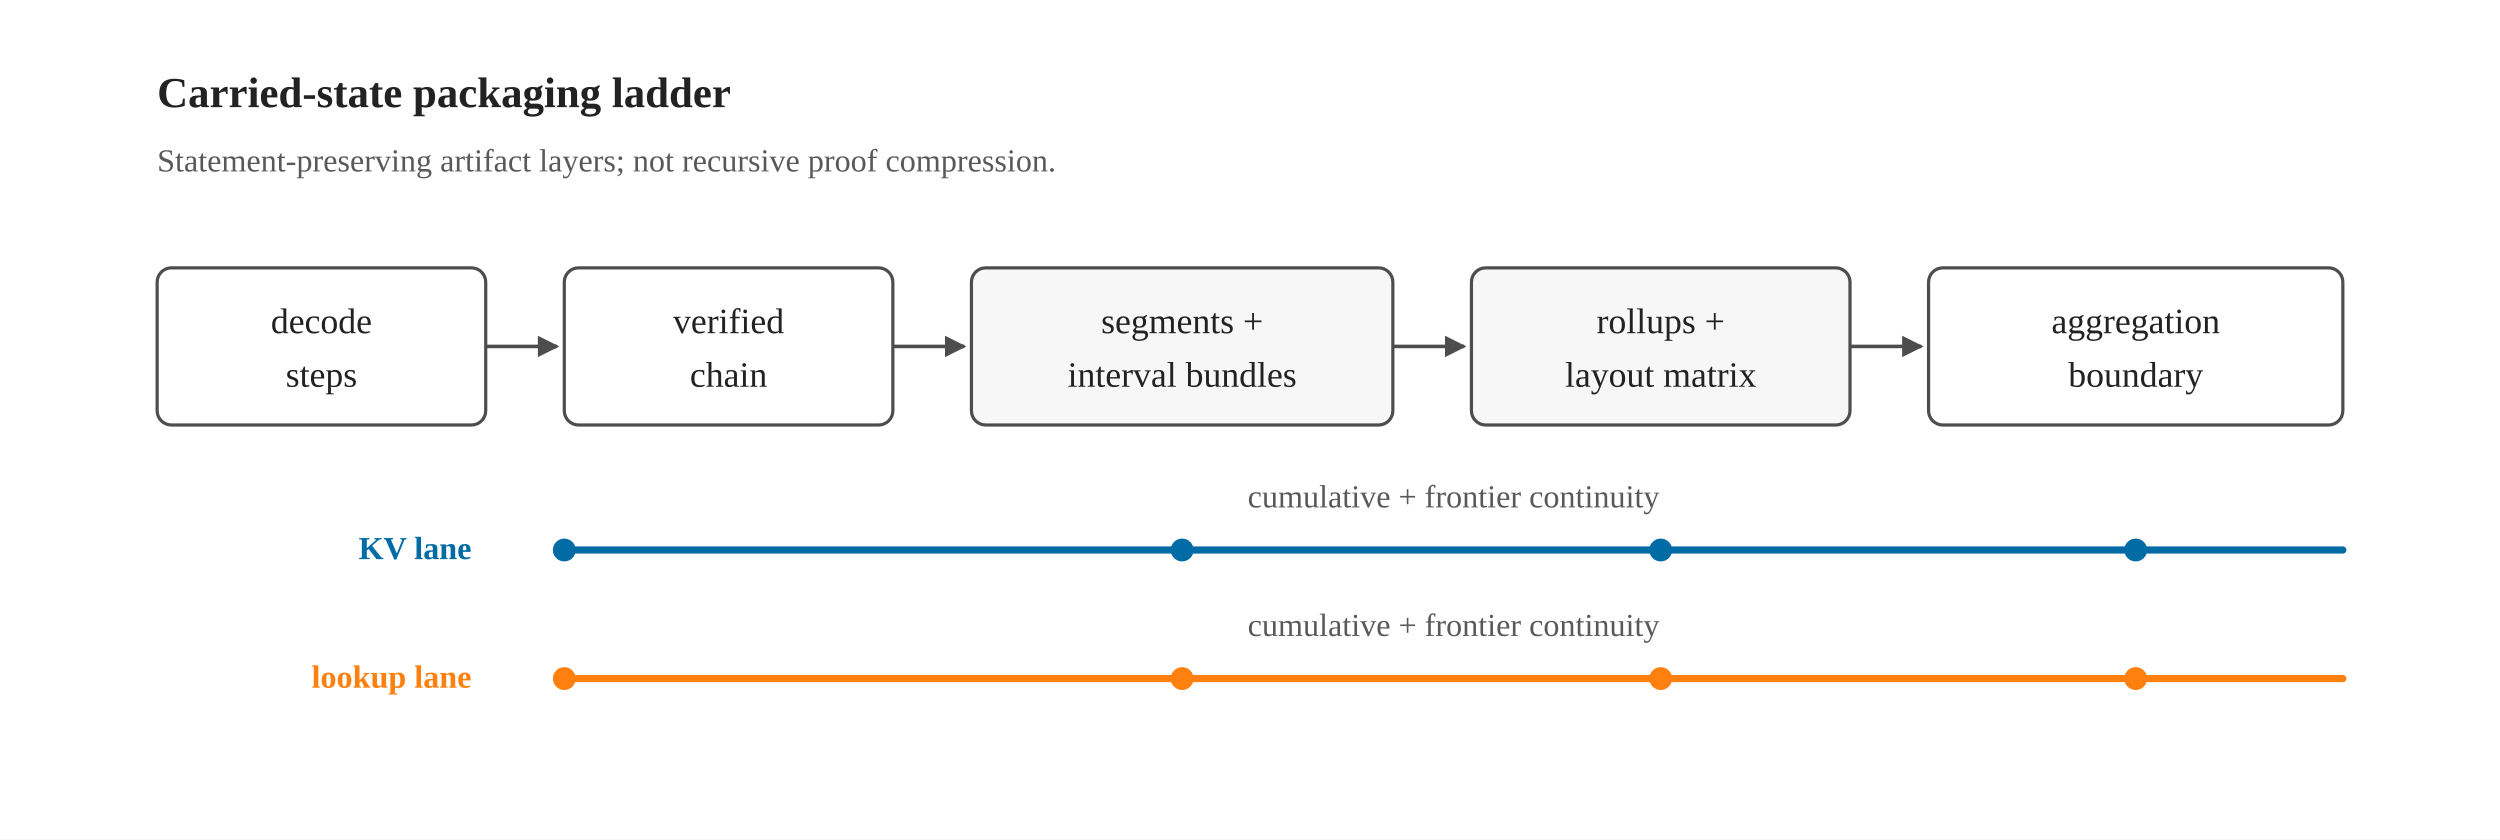
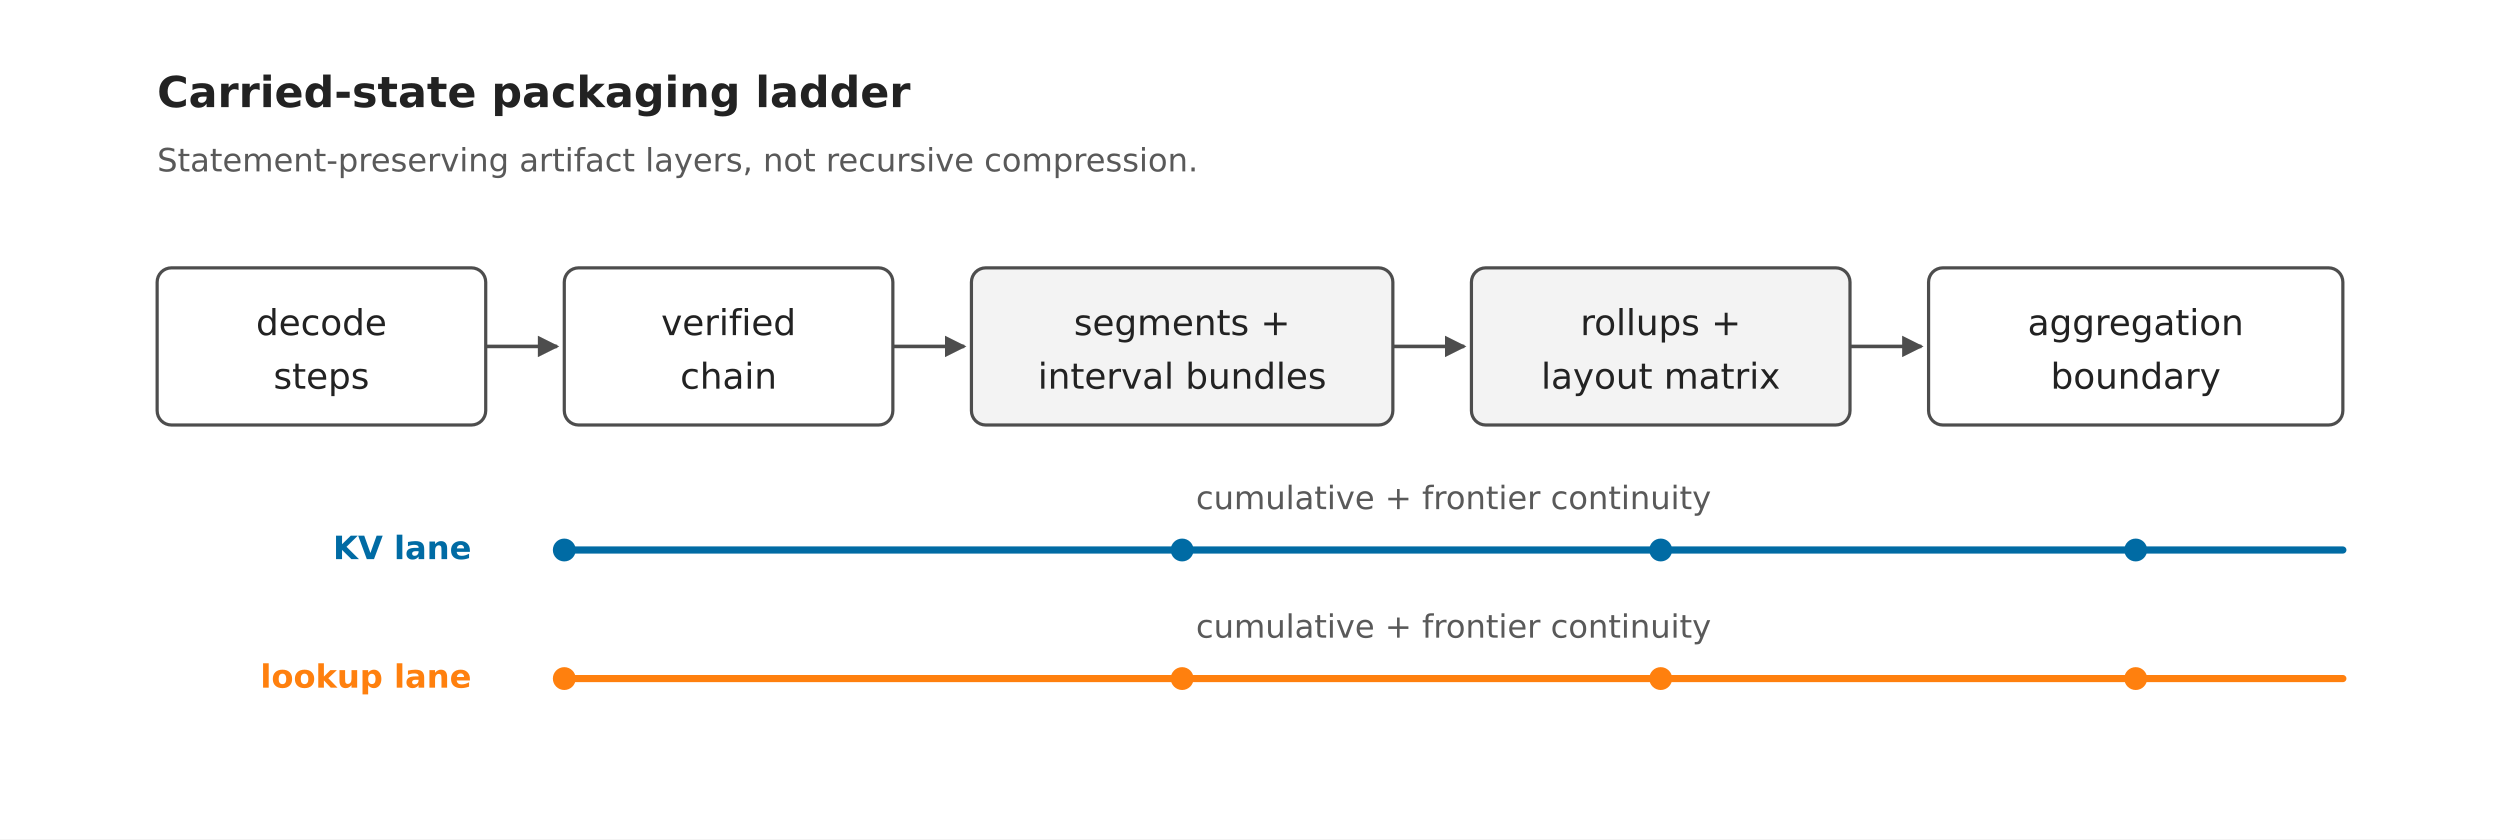
<svg xmlns="http://www.w3.org/2000/svg" width="700" height="235" viewBox="0 0 700 235" role="img" aria-labelledby="title desc">
  <defs>
    <marker id="arrow" viewBox="0 0 10 10" refX="9" refY="5" markerWidth="6" markerHeight="6" orient="auto-start-reverse">
      <path d="M 0 0 L 10 5 L 0 10 z" fill="#4d4d4d" />
    </marker>
    <style>
      .bg { fill: #ffffff; }
-       .title { fill: #222222; font-family: 'STIX Two Text', 'Times New Roman', 'DejaVu Serif', serif; font-size: 12px; font-weight: 700; }
-       .note { fill: #595959; font-family: 'STIX Two Text', 'Times New Roman', 'DejaVu Serif', serif; font-size: 9px; }
+       .title { fill: #222222; font-family: 'DejaVu Sans', Arial, sans-serif; font-size: 12px; font-weight: 700; }
+       .note { fill: #595959; font-family: 'DejaVu Sans', Arial, sans-serif; font-size: 9px; }
      .box { fill: #ffffff; stroke: #4d4d4d; stroke-width: 0.9; }
-       .box-shaded { fill: #f7f7f7; stroke: #4d4d4d; stroke-width: 0.9; }
+       .box-shaded { fill: #f3f3f3; stroke: #4d4d4d; stroke-width: 0.9; }
      .arrow { stroke: #4d4d4d; stroke-width: 1.0; marker-end: url(#arrow); fill: none; }
      .lane { stroke-width: 2.0; stroke-linecap: round; fill: none; }
      .kv { stroke: #006BA4; }
      .lookup { stroke: #FF800E; }
-       .label { fill: #222222; font-family: 'STIX Two Text', 'Times New Roman', 'DejaVu Serif', serif; font-size: 10px; text-anchor: middle; dominant-baseline: middle; }
-       .small { fill: #595959; font-family: 'STIX Two Text', 'Times New Roman', 'DejaVu Serif', serif; font-size: 9px; text-anchor: middle; dominant-baseline: middle; }
-       .lane-label { font-family: 'STIX Two Text', 'Times New Roman', 'DejaVu Serif', serif; font-size: 9px; font-weight: 700; text-anchor: end; dominant-baseline: middle; }
+       .label { fill: #222222; font-family: 'DejaVu Sans', Arial, sans-serif; font-size: 10px; text-anchor: middle; dominant-baseline: middle; }
+       .small { fill: #595959; font-family: 'DejaVu Sans', Arial, sans-serif; font-size: 9px; text-anchor: middle; dominant-baseline: middle; }
+       .lane-label { font-family: 'DejaVu Sans', Arial, sans-serif; font-size: 9px; font-weight: 700; text-anchor: end; dominant-baseline: middle; }
      .kv-label { fill: #006BA4; }
      .lookup-label { fill: #FF800E; }
    </style>
  </defs>
  <rect class="bg" x="0" y="0" width="700" height="235" />
  <text class="title" x="44" y="30">Carried-state packaging ladder</text>
-   <text class="note" x="44" y="48">Statement-preserving artifact layers; not recursive proof compression.</text>
+   <text class="note" x="44" y="48">Statement-preserving artifact layers, not recursive compression.</text>
  <rect class="box" x="44" y="75" width="92" height="44" rx="4" />
  <text class="label" x="90" y="91">decode</text>
  <text class="label" x="90" y="106">steps</text>
  <rect class="box" x="158" y="75" width="92" height="44" rx="4" />
  <text class="label" x="204" y="91">verified</text>
  <text class="label" x="204" y="106">chain</text>
  <rect class="box-shaded" x="272" y="75" width="118" height="44" rx="4" />
  <text class="label" x="331" y="91">segments +</text>
  <text class="label" x="331" y="106">interval bundles</text>
  <rect class="box-shaded" x="412" y="75" width="106" height="44" rx="4" />
  <text class="label" x="465" y="91">rollups +</text>
  <text class="label" x="465" y="106">layout matrix</text>
  <rect class="box" x="540" y="75" width="116" height="44" rx="4" />
  <text class="label" x="598" y="91">aggregation</text>
  <text class="label" x="598" y="106">boundary</text>
  <path class="arrow" d="M 136 97 H 156" />
  <path class="arrow" d="M 250 97 H 270" />
  <path class="arrow" d="M 390 97 H 410" />
  <path class="arrow" d="M 518 97 H 538" />
  <text class="lane-label kv-label" x="132" y="154">KV lane</text>
  <path class="lane kv" d="M 158 154 H 656" />
  <circle cx="158" cy="154" r="3.2" fill="#006BA4" />
  <circle cx="331" cy="154" r="3.2" fill="#006BA4" />
  <circle cx="465" cy="154" r="3.2" fill="#006BA4" />
  <circle cx="598" cy="154" r="3.2" fill="#006BA4" />
  <text class="small" x="407" y="140">cumulative + frontier continuity</text>
  <text class="lane-label lookup-label" x="132" y="190">lookup lane</text>
  <path class="lane lookup" d="M 158 190 H 656" />
  <circle cx="158" cy="190" r="3.2" fill="#FF800E" />
  <circle cx="331" cy="190" r="3.2" fill="#FF800E" />
  <circle cx="465" cy="190" r="3.2" fill="#FF800E" />
  <circle cx="598" cy="190" r="3.2" fill="#FF800E" />
  <text class="small" x="407" y="176">cumulative + frontier continuity</text>
</svg>
